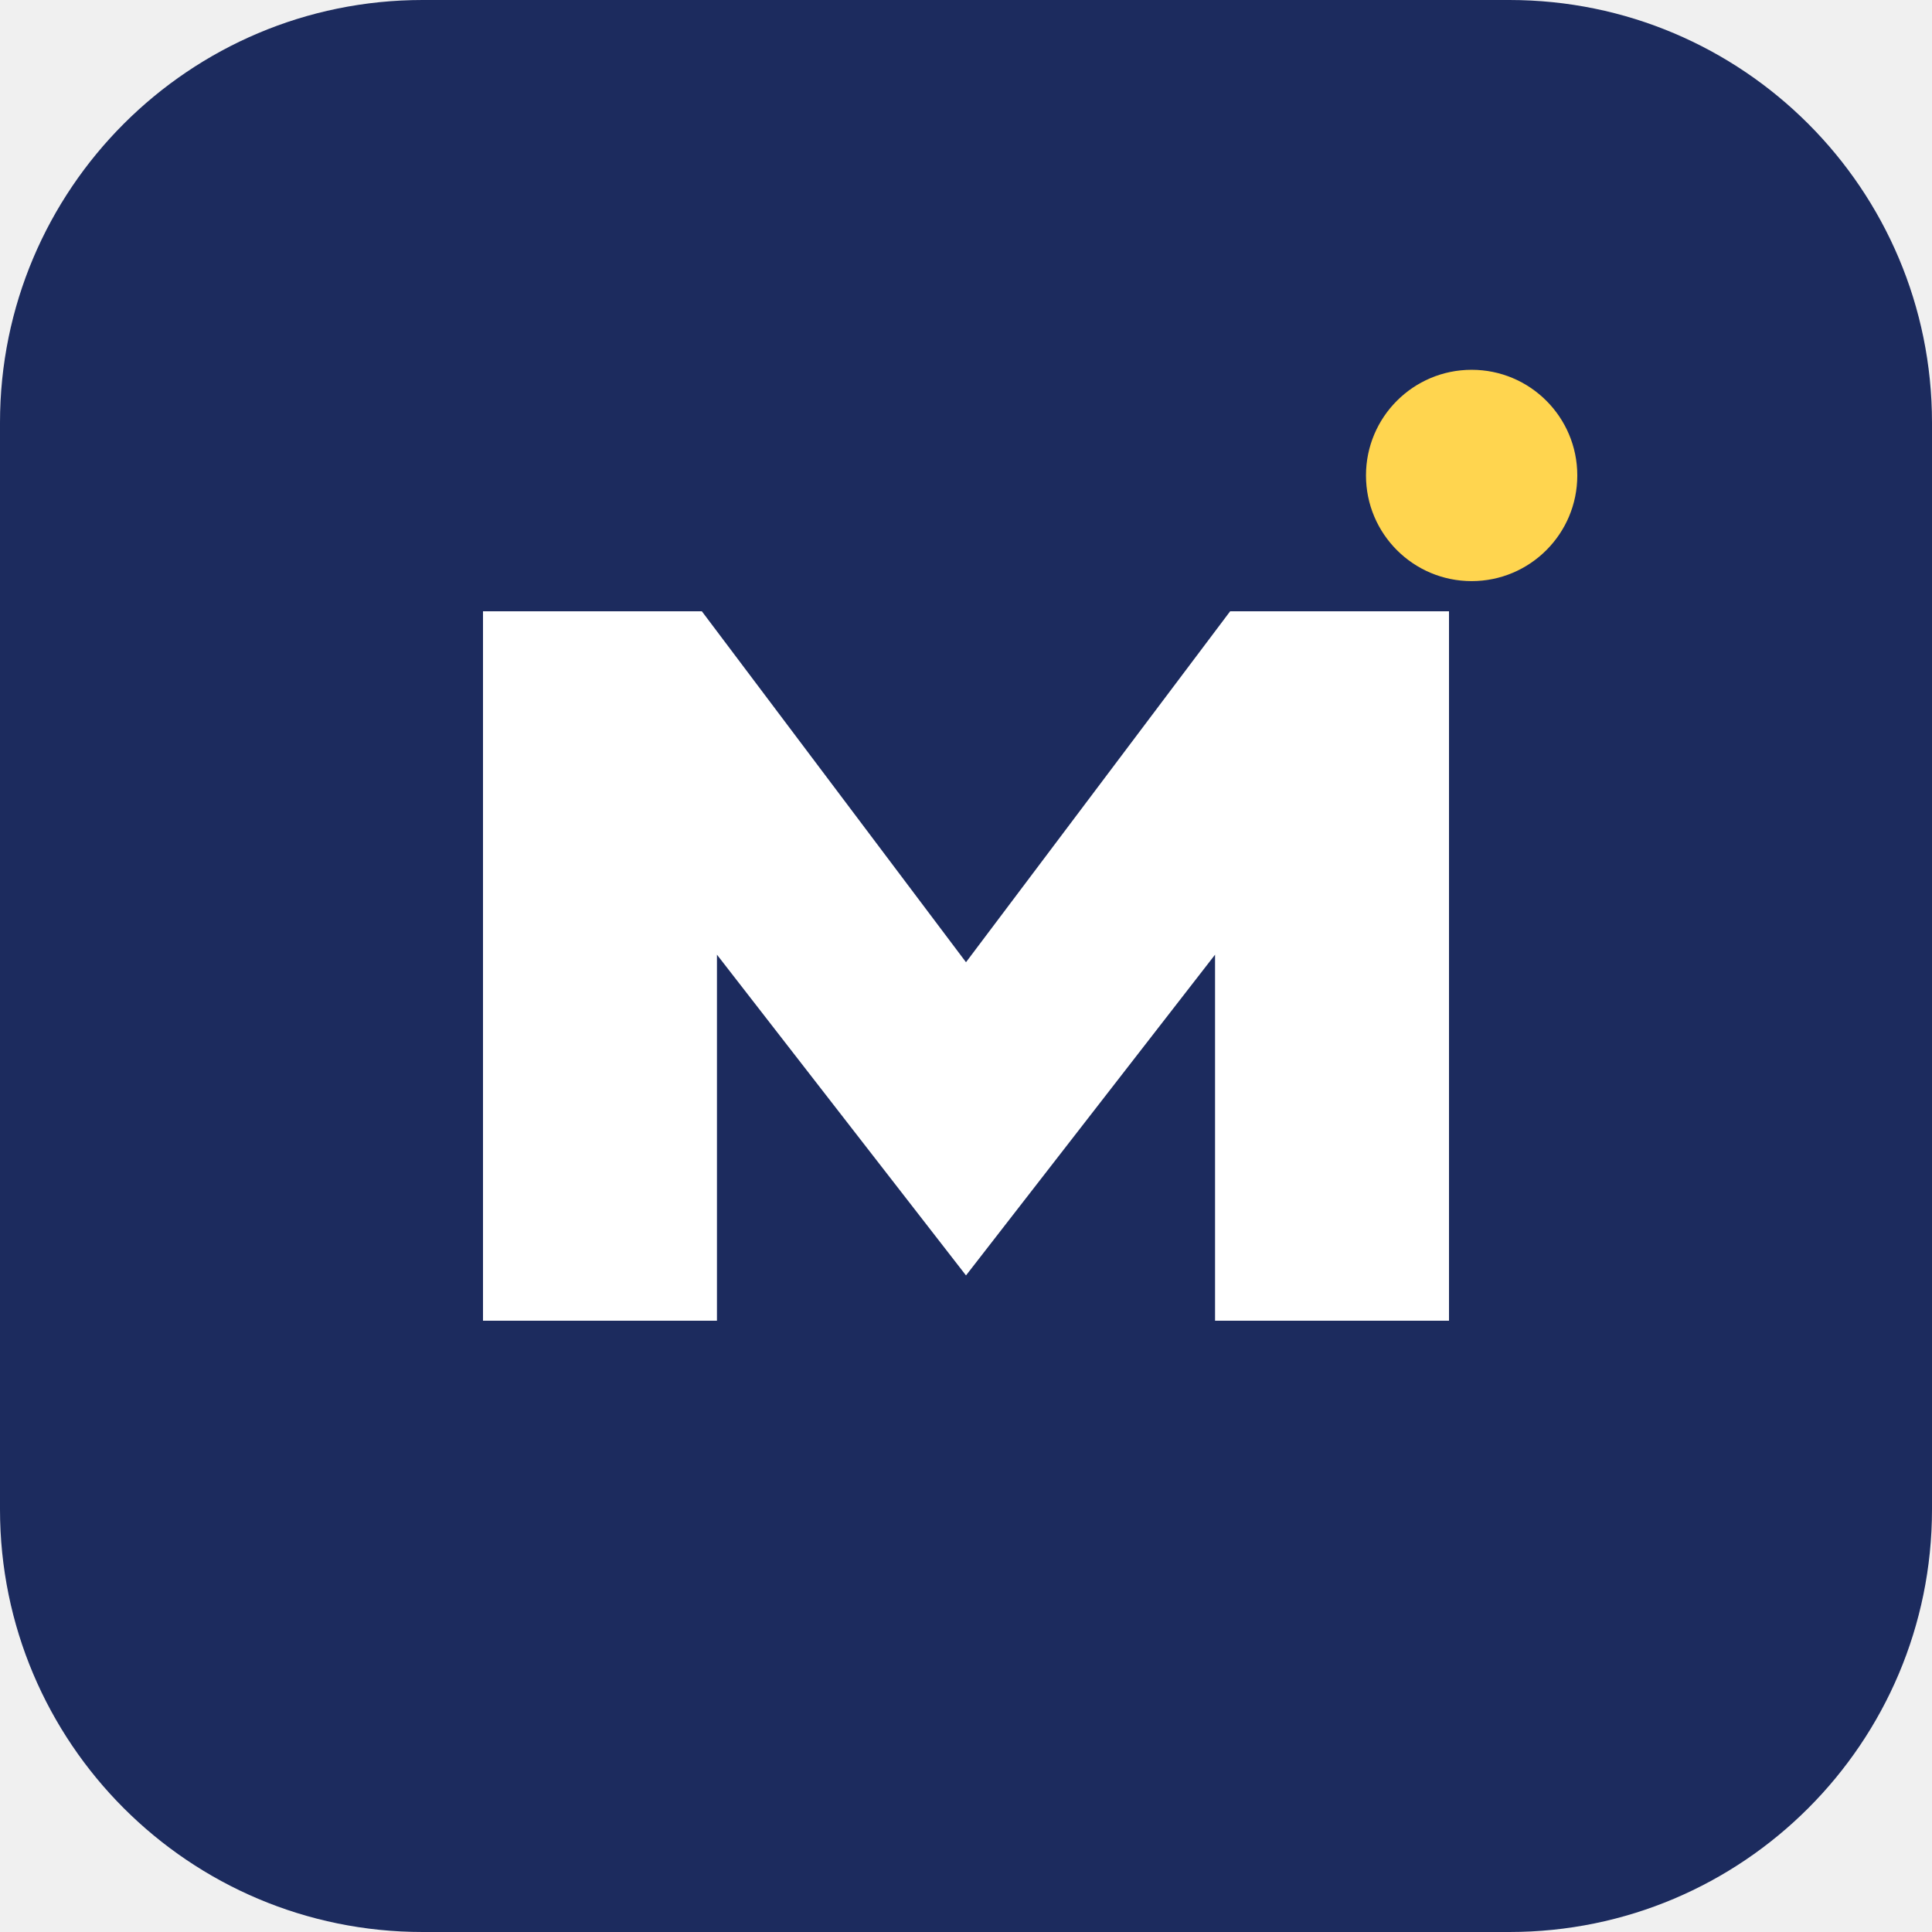
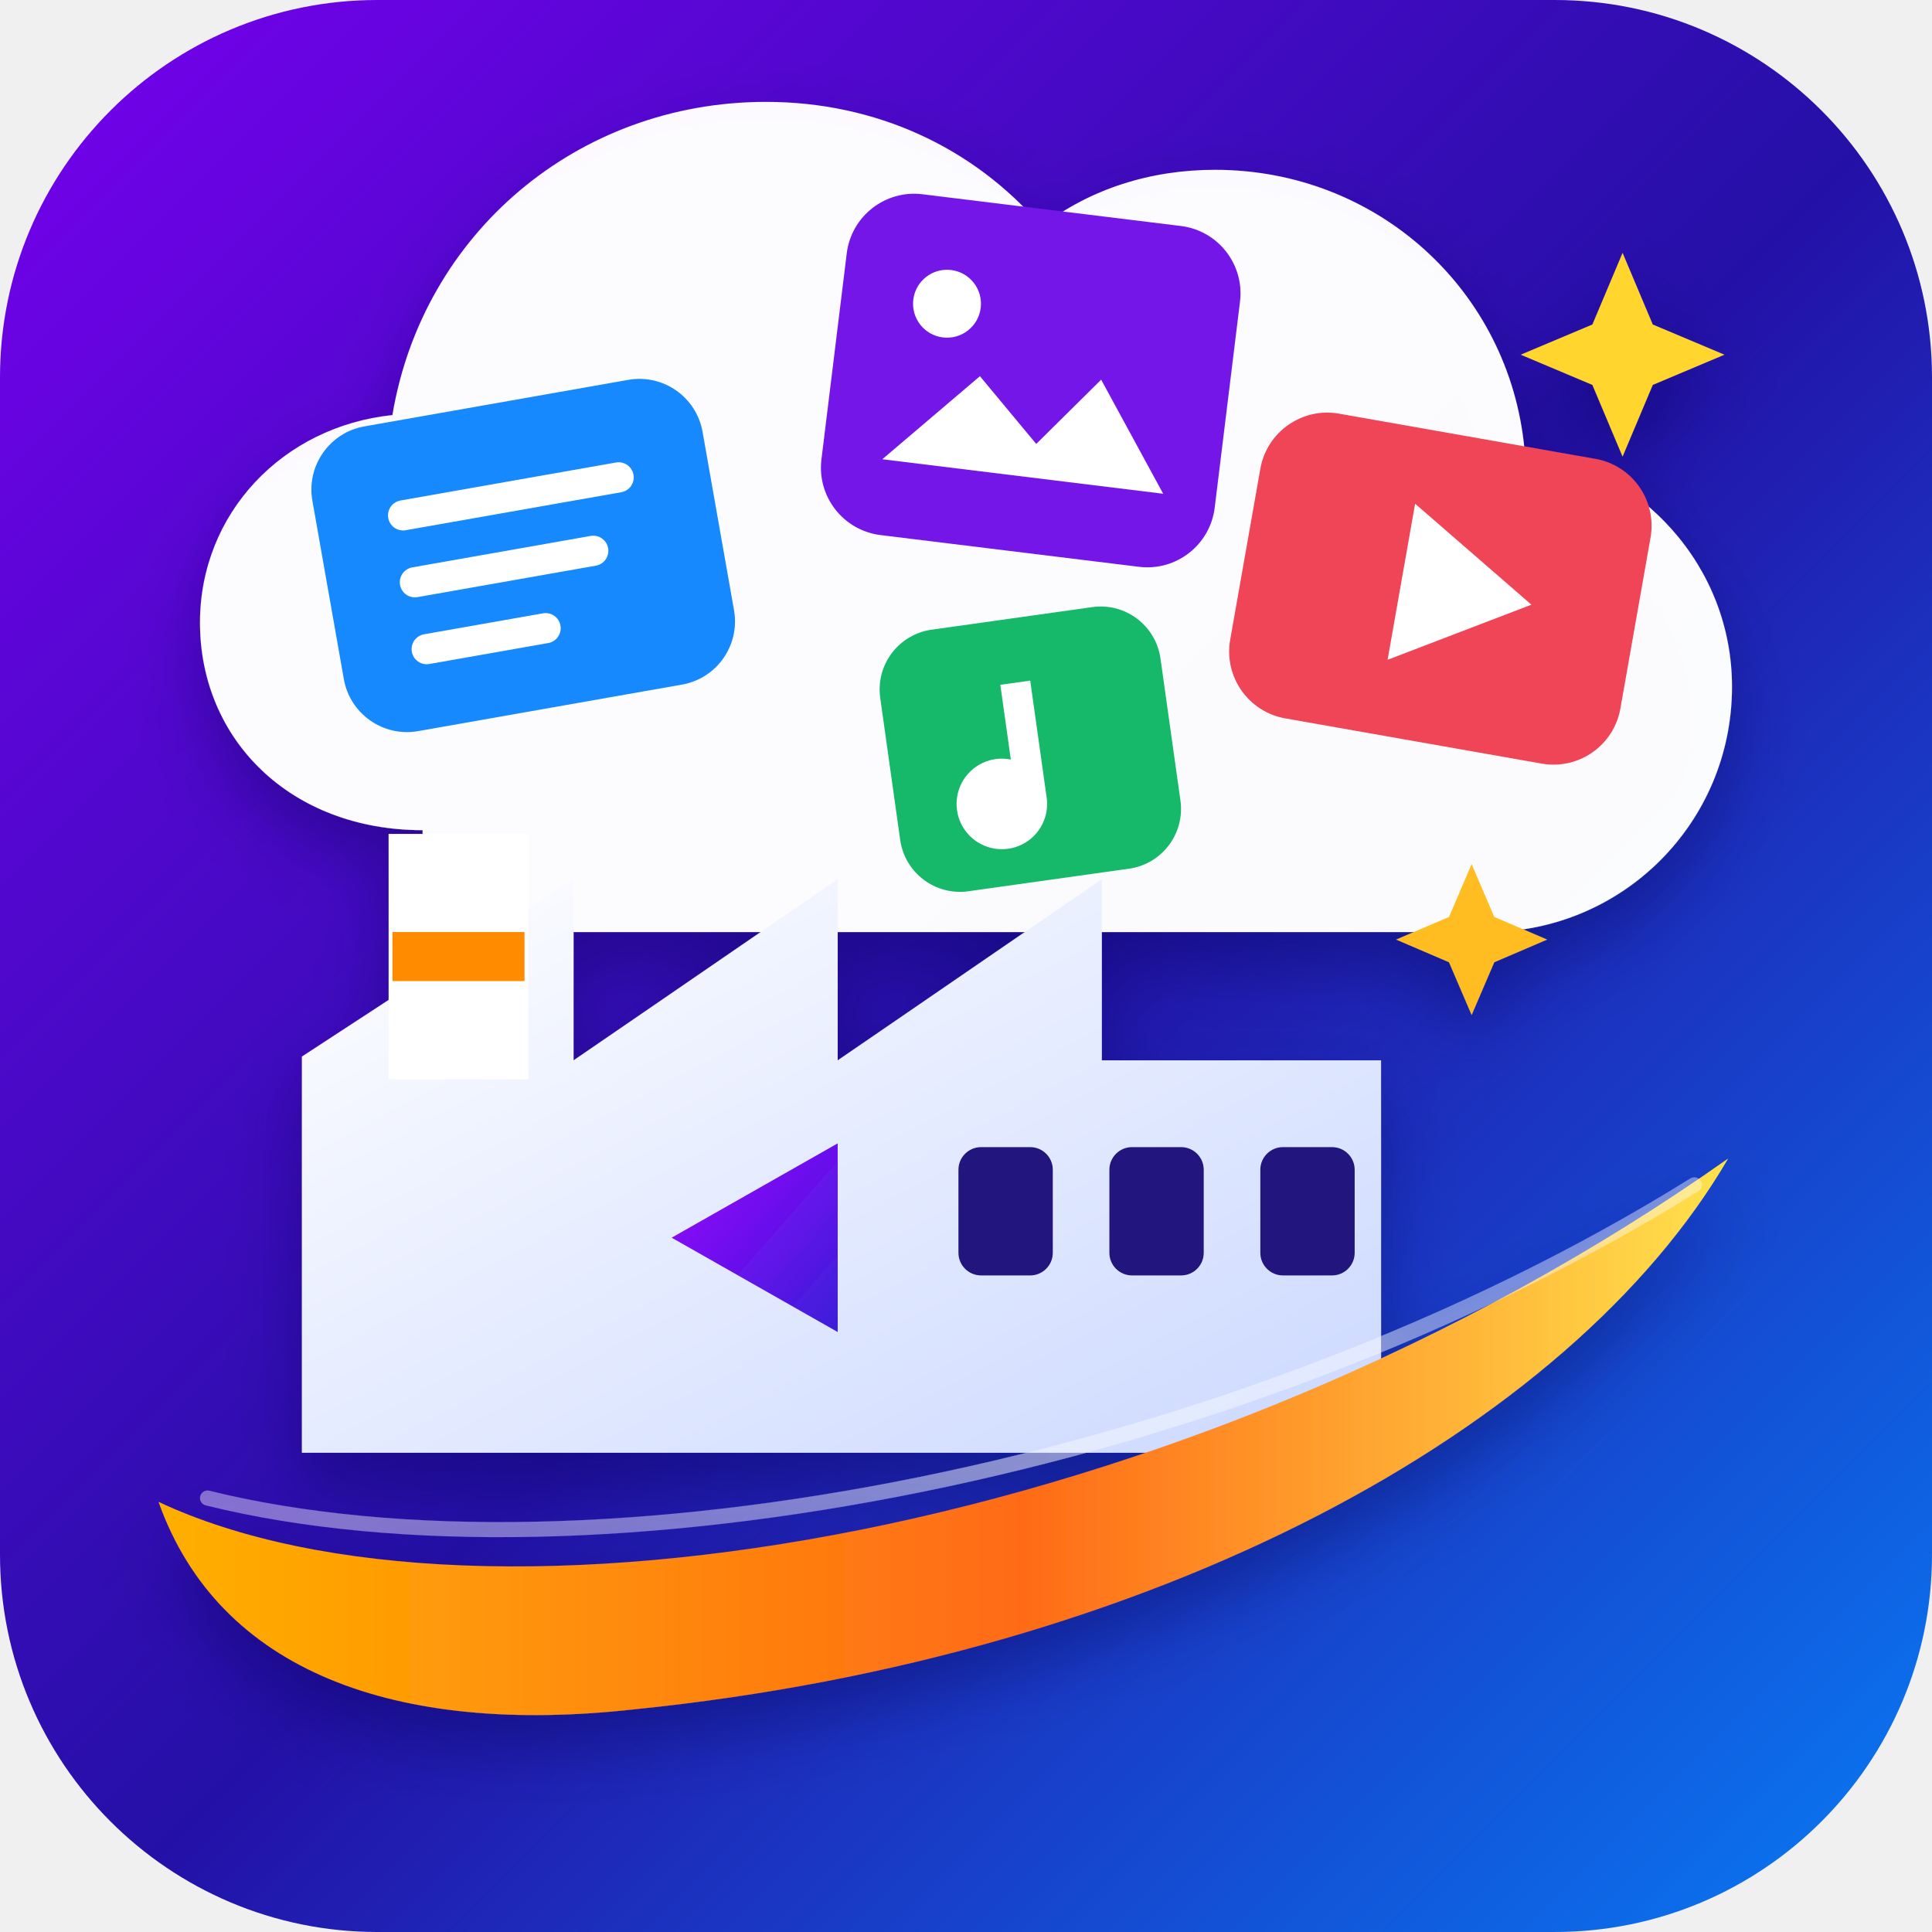
- <svg xmlns="http://www.w3.org/2000/svg" viewBox="0 0 512 512">
-   <rect width="512" height="512" rx="112" fill="#1c2b5e" />
-   <path d="M128 350V162h58l70 93 70-93h58v188h-62V253l-66 85-66-85v97z" fill="#fff" />
-   <circle cx="390" cy="126" r="28" fill="#ffd54f" />
+ <svg xmlns="http://www.w3.org/2000/svg" viewBox="0 0 512 512" role="img" aria-labelledby="title desc">
+   <defs>
+     <linearGradient id="bg" x1="0" y1="0" x2="1" y2="1">
+       <stop stop-color="#7800ef" />
+       <stop offset=".52" stop-color="#2410a7" />
+       <stop offset="1" stop-color="#087cf5" />
+     </linearGradient>
+     <linearGradient id="factory" x1="0" y1="0" x2="1" y2="1">
+       <stop stop-color="#fff" />
+       <stop offset="1" stop-color="#cbd8ff" />
+     </linearGradient>
+     <linearGradient id="swoosh" x1="0" y1="0" x2="1" y2="0">
+       <stop stop-color="#ffb000" />
+       <stop offset=".55" stop-color="#ff6b16" />
+       <stop offset="1" stop-color="#ffe34d" />
+     </linearGradient>
+     <linearGradient id="play" x1="0" y1="0" x2="1" y2="1">
+       <stop stop-color="#9a00ff" />
+       <stop offset="1" stop-color="#3b20d9" />
+     </linearGradient>
+     <filter id="shadow" x="-30%" y="-30%" width="160%" height="170%">
+       <feDropShadow dx="0" dy="9" stdDeviation="9" flood-color="#08004b" flood-opacity=".35" />
+     </filter>
+   </defs>
+   <rect width="512" height="512" rx="100" fill="url(#bg)" />
+   <g filter="url(#shadow)">
+     <path d="M112 220c-35 0-59-24-59-55 0-29 22-52 51-55 8-48 49-83 99-83 29 0 55 12 73 33 13-10 29-15 46-15 43 0 78 32 82 74 31 5 55 31 55 63 0 36-29 65-65 65H112z" fill="#fff" opacity=".98" />
+     <g transform="rotate(-10 145 140)">
+       <rect x="85" y="105" width="105" height="82" rx="17" fill="#1689ff" />
+       <path d="M108 130h58M108 148h48M108 166h32" stroke="#fff" stroke-width="8" stroke-linecap="round" />
+     </g>
+     <g transform="rotate(7 270 106)">
+       <rect x="220" y="55" width="105" height="91" rx="18" fill="#7418e9" />
+       <circle cx="248" cy="83" r="9" fill="#fff" />
+       <path d="M236 126l23-25 17 16 15-19 20 28z" fill="#fff" />
+     </g>
+     <g transform="rotate(10 365 150)">
+       <rect x="330" y="112" width="105" height="82" rx="18" fill="#f04456" />
+       <path d="M372 132l35 21-35 21z" fill="#fff" />
+     </g>
+     <g transform="rotate(-8 270 202)">
+       <rect x="236" y="164" width="75" height="70" rx="16" fill="#16b96b" />
+       <path d="M276 181v31a12 12 0 1 1-8-11v-20z" fill="#fff" />
+     </g>
+     <path d="M80 385V280l72-47v48l70-48v48l70-48v48h74v104z" fill="url(#factory)" />
+     <path d="M103 286h37v-65h-37z" fill="#fff" />
+     <path d="M104 247h35v13h-35z" fill="#ff8c00" />
+     <path d="M178 328l44-25v50z" fill="url(#play)" />
+     <g fill="#21127e">
+       <rect x="254" y="304" width="25" height="34" rx="6" />
+       <rect x="294" y="304" width="25" height="34" rx="6" />
+       <rect x="334" y="304" width="25" height="34" rx="6" />
+     </g>
+     <path d="M42 398c85 40 273 10 416-91-42 72-152 132-290 146-63 7-110-10-126-55z" fill="url(#swoosh)" />
+     <path d="M55 397c101 25 272-7 394-83" fill="none" stroke="#fff" stroke-opacity=".4" stroke-width="4" stroke-linecap="round" />
+     <path d="M430 67l8 19 19 8-19 8-8 19-8-19-19-8 19-8z" fill="#ffd52f" />
+     <path d="M390 229l6 14 14 6-14 6-6 14-6-14-14-6 14-6z" fill="#ffbd21" />
+   </g>
</svg>
